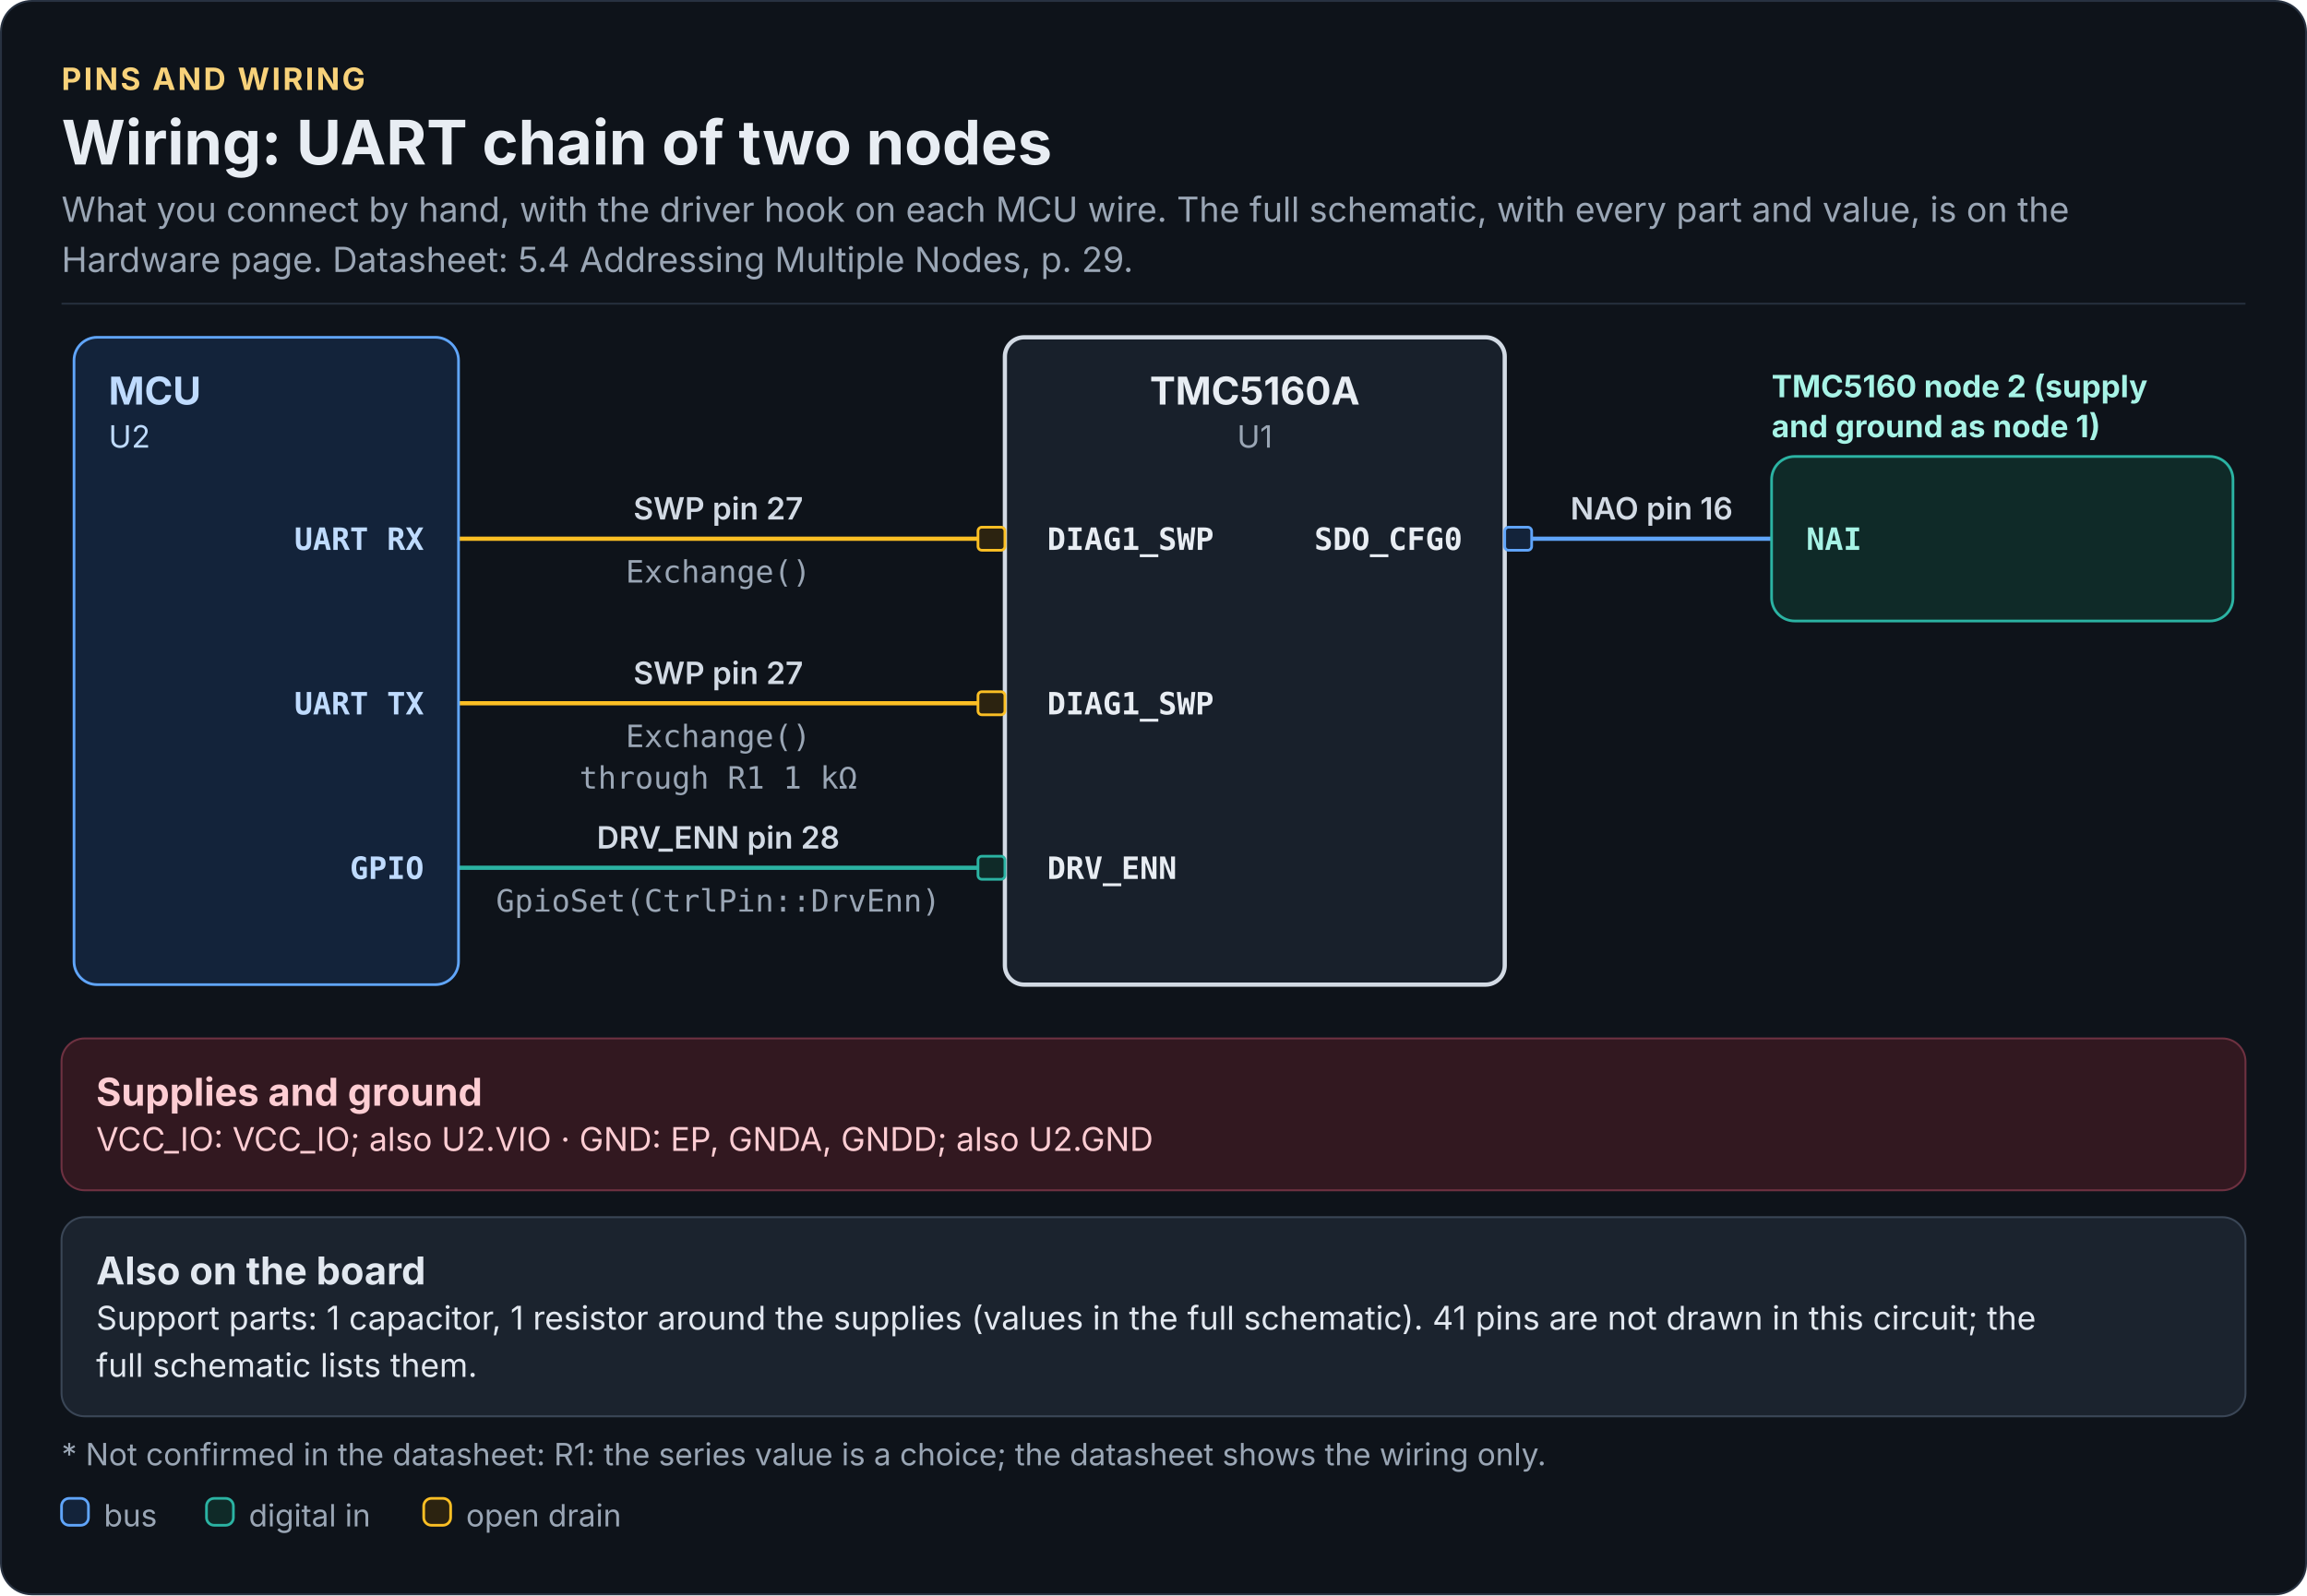
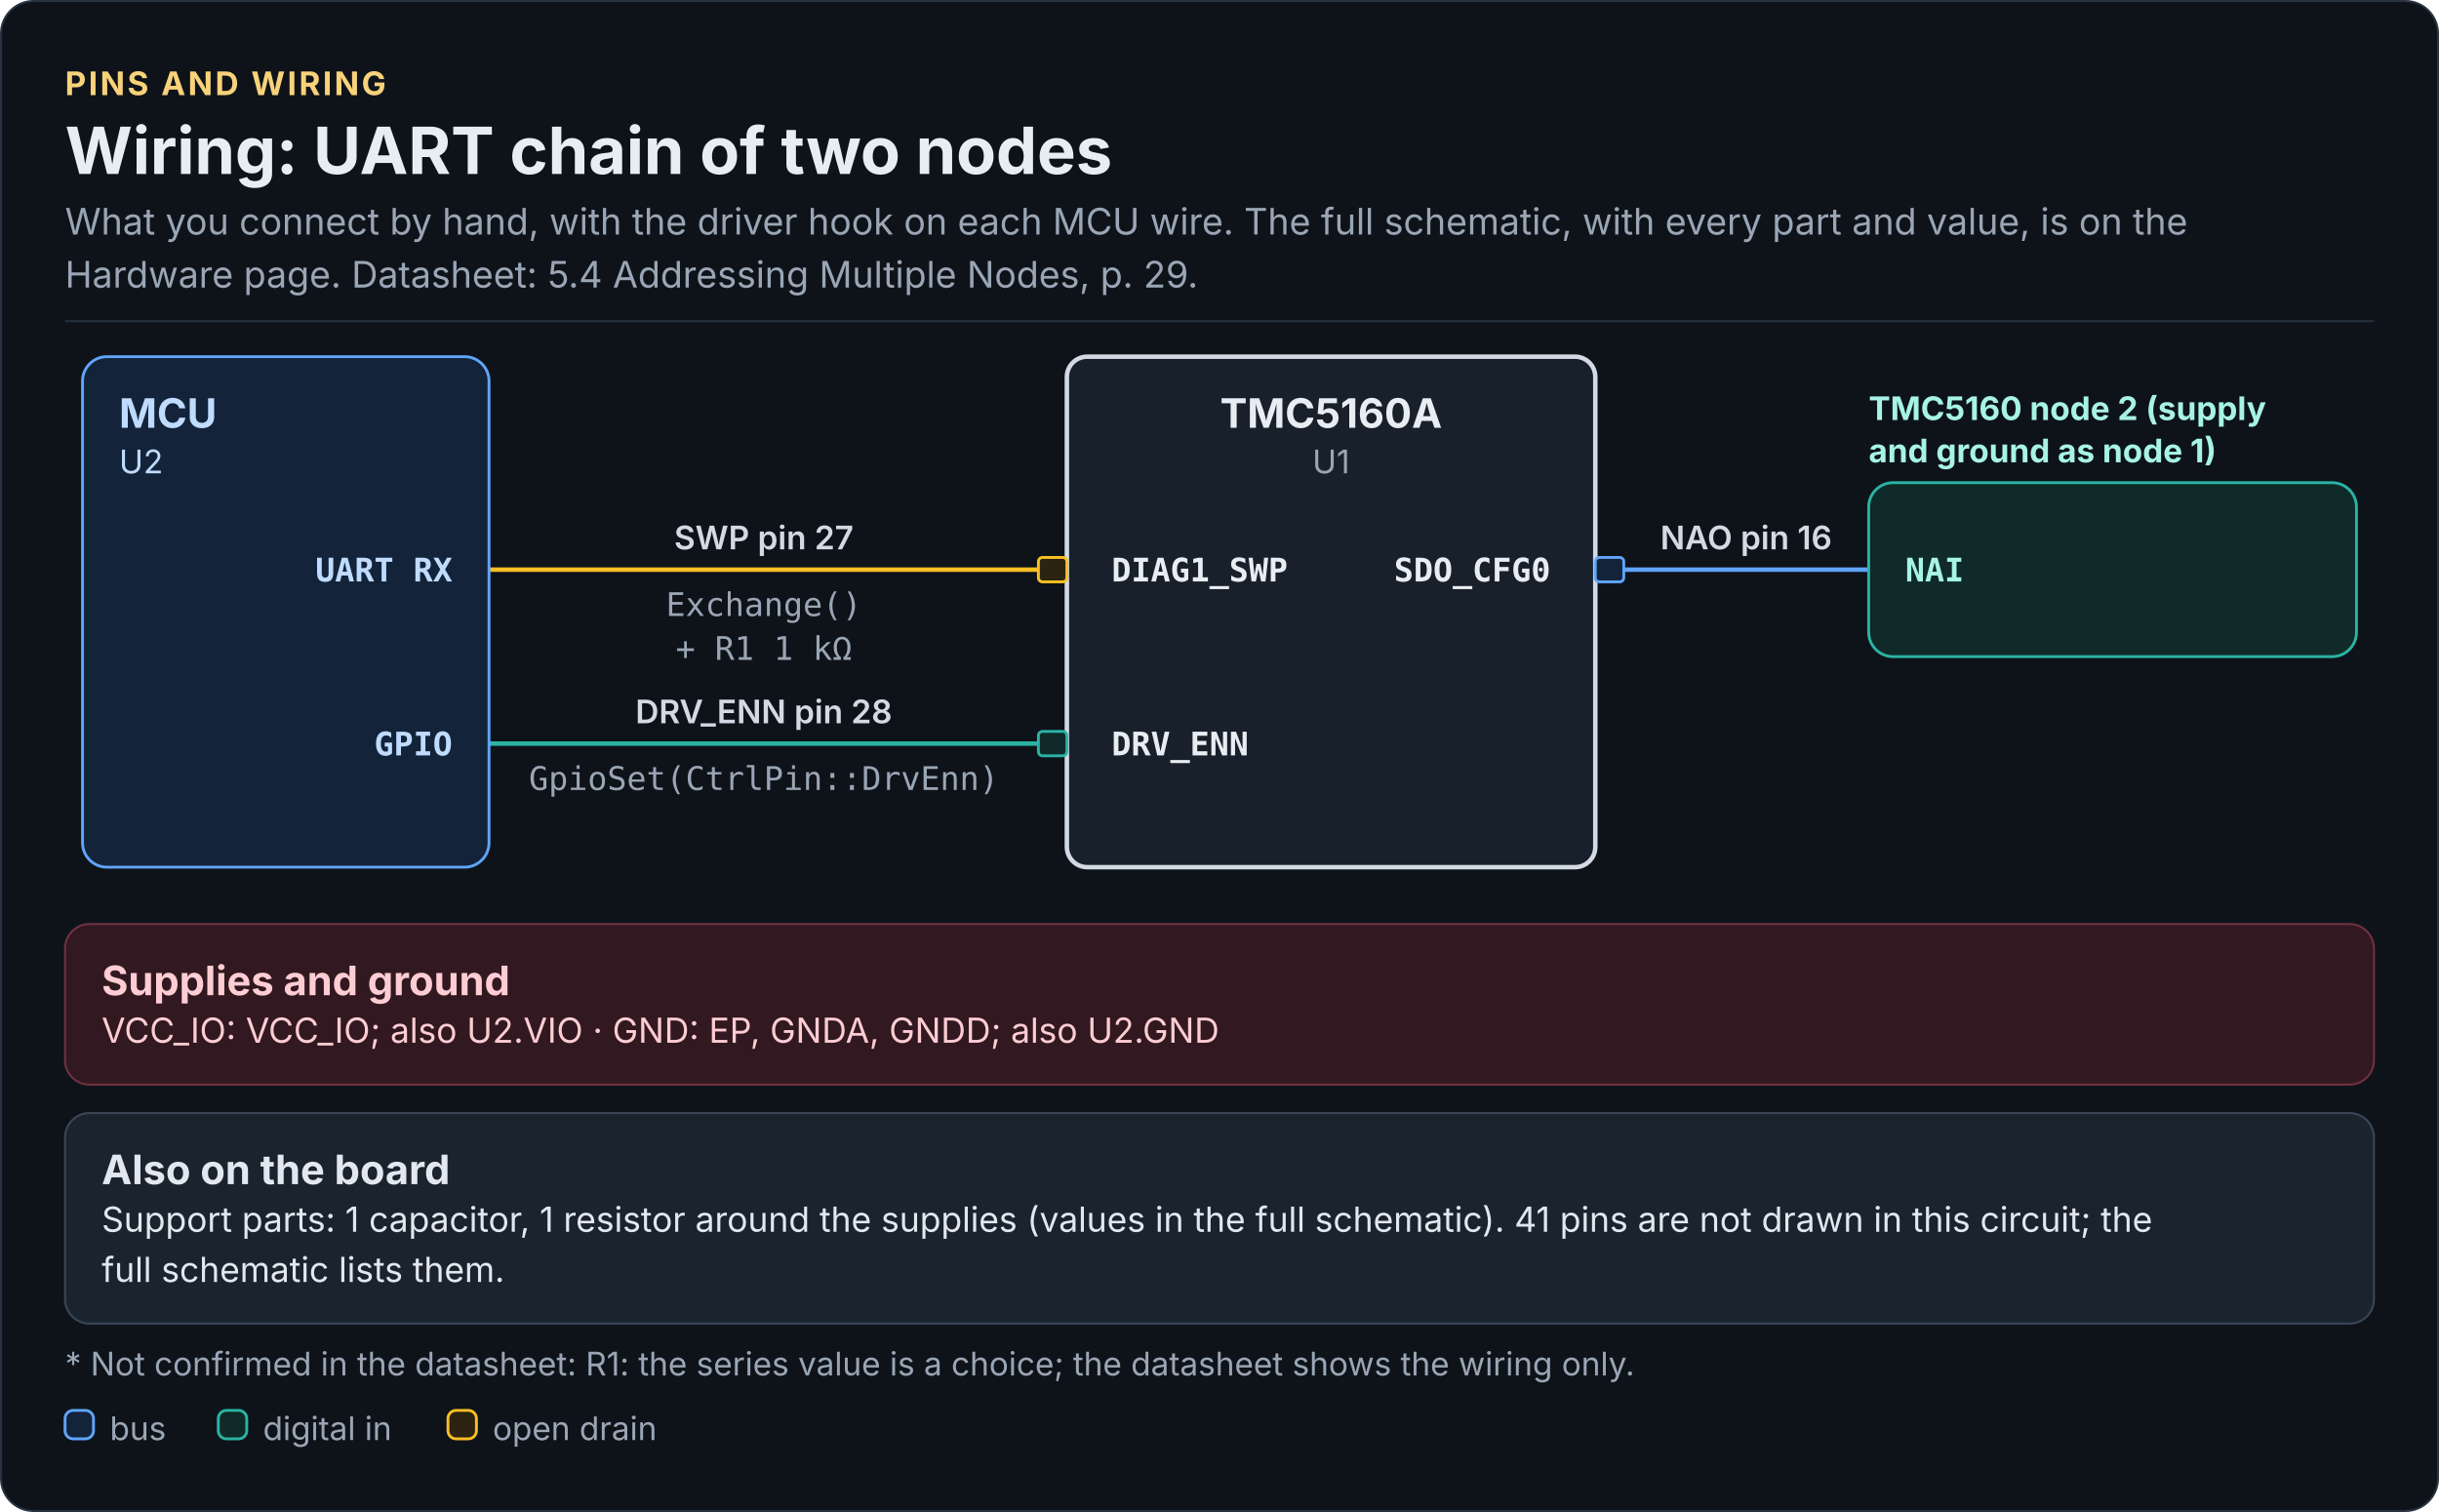
- <svg xmlns="http://www.w3.org/2000/svg" width="1200" height="830" viewBox="0 0 1200 830" role="img" aria-labelledby="chip-wiring-uart-chain-title chip-wiring-uart-chain-desc" font-family="Inter, 'Segoe UI', Roboto, 'Helvetica Neue', Arial, sans-serif">
-   <rect x="0.5" y="0.5" width="1199" height="829" rx="16" fill="#0E131A" stroke="#283241" />
+ <svg xmlns="http://www.w3.org/2000/svg" width="1200" height="744" viewBox="0 0 1200 744" role="img" aria-labelledby="chip-wiring-uart-chain-title chip-wiring-uart-chain-desc" font-family="Inter, 'Segoe UI', Roboto, 'Helvetica Neue', Arial, sans-serif">
+   <rect x="0.5" y="0.5" width="1199" height="743" rx="16" fill="#0E131A" stroke="#283241" />
  <text x="32" y="46.8" font-size="16" font-weight="700" letter-spacing="1.2" fill="#F8D27A">PINS AND WIRING</text>
  <text x="32" y="85.6" font-size="32" font-weight="700" fill="#E8EDF3">Wiring: UART chain of two nodes</text>
  <text x="32" y="115.4" font-size="18" fill="#9AA6B5">What you connect by hand, with the driver hook on each MCU wire. The full schematic, with every part and value, is on the</text>
  <text x="32" y="141.5" font-size="18" fill="#9AA6B5">Hardware page. Datasheet: 5.4 Addressing Multiple Nodes, p. 29.</text>
  <rect x="32" y="157.5" width="1136" height="1" fill="#252F3C" />
-   <path d="M238.5 280.3 L508.7 280.3" fill="none" stroke="#FBBF24" stroke-width="2.2" />
-   <path d="M238.5 365.9 L508.7 365.9" fill="none" stroke="#FBBF24" stroke-width="2.2" />
-   <path d="M238.5 451.5 L508.7 451.5" fill="none" stroke="#2BB3A3" stroke-width="2.2" />
-   <path d="M796.7 280.3 L921.5 280.3" fill="none" stroke="#60A5FA" stroke-width="2.2" />
-   <rect x="522.7" y="175.5" width="260" height="336.8" rx="10" fill="#18202B" stroke="#D2DAE4" stroke-width="2.2" />
-   <rect x="38.5" y="175.5" width="200" height="336.8" rx="12" fill="#13233A" stroke="#60A5FA" stroke-width="1.4" />
-   <rect x="921.5" y="237.5" width="240" height="85.6" rx="12" fill="#0F2A28" stroke="#2BB3A3" stroke-width="1.4" />
-   <rect x="32" y="540.3" width="1136" height="79" rx="12" fill="#321820" stroke="#6E3141" stroke-width="1" />
-   <rect x="32" y="633.3" width="1136" height="103.6" rx="12" fill="#1B232E" stroke="#3A4656" stroke-width="1" />
-   <text x="652.7" y="210.5" font-size="20" font-weight="700" text-anchor="middle" fill="#E8EDF3">TMC5160A</text>
-   <text x="652.7" y="232.9" font-size="16" text-anchor="middle" fill="#9AA6B5">U1</text>
-   <text x="56.5" y="210.5" font-size="20" font-weight="700" fill="#BFDBFE">MCU</text>
-   <text x="56.5" y="232.9" font-size="16" fill="#BFDBFE">U2</text>
-   <text x="220.5" y="286.1" font-size="16" font-weight="600" font-family="'JetBrains Mono', 'SFMono-Regular', Menlo, Consolas, monospace" text-anchor="end" fill="#BFDBFE">UART RX</text>
-   <text x="544.7" y="286.1" font-size="16" font-weight="700" font-family="'JetBrains Mono', 'SFMono-Regular', Menlo, Consolas, monospace" fill="#E8EDF3">DIAG1_SWP</text>
-   <rect x="508.7" y="274.3" width="14" height="12" rx="2" fill="#2C2310" stroke="#FBBF24" stroke-width="1.4" />
-   <text x="373.6" y="270.3" font-size="16" font-weight="600" text-anchor="middle" fill="#D2DAE4">SWP  pin 27</text>
-   <text x="373.6" y="303.1" font-size="16" font-family="'JetBrains Mono', 'SFMono-Regular', Menlo, Consolas, monospace" text-anchor="middle" fill="#9AA6B5">Exchange()</text>
-   <text x="220.5" y="371.7" font-size="16" font-weight="600" font-family="'JetBrains Mono', 'SFMono-Regular', Menlo, Consolas, monospace" text-anchor="end" fill="#BFDBFE">UART TX</text>
-   <text x="544.7" y="371.7" font-size="16" font-weight="700" font-family="'JetBrains Mono', 'SFMono-Regular', Menlo, Consolas, monospace" fill="#E8EDF3">DIAG1_SWP</text>
-   <rect x="508.7" y="359.9" width="14" height="12" rx="2" fill="#2C2310" stroke="#FBBF24" stroke-width="1.4" />
-   <text x="373.6" y="355.9" font-size="16" font-weight="600" text-anchor="middle" fill="#D2DAE4">SWP  pin 27</text>
-   <text x="373.6" y="388.7" font-size="16" font-family="'JetBrains Mono', 'SFMono-Regular', Menlo, Consolas, monospace" text-anchor="middle" fill="#9AA6B5">Exchange()</text>
-   <text x="373.6" y="410.3" font-size="16" font-family="'JetBrains Mono', 'SFMono-Regular', Menlo, Consolas, monospace" text-anchor="middle" fill="#9AA6B5">through R1 1 kΩ</text>
-   <text x="220.5" y="457.3" font-size="16" font-weight="600" font-family="'JetBrains Mono', 'SFMono-Regular', Menlo, Consolas, monospace" text-anchor="end" fill="#BFDBFE">GPIO</text>
-   <text x="544.7" y="457.3" font-size="16" font-weight="700" font-family="'JetBrains Mono', 'SFMono-Regular', Menlo, Consolas, monospace" fill="#E8EDF3">DRV_ENN</text>
-   <rect x="508.7" y="445.5" width="14" height="12" rx="2" fill="#0F2A28" stroke="#2BB3A3" stroke-width="1.4" />
-   <text x="373.6" y="441.5" font-size="16" font-weight="600" text-anchor="middle" fill="#D2DAE4">DRV_ENN  pin 28</text>
-   <text x="373.6" y="474.3" font-size="16" font-family="'JetBrains Mono', 'SFMono-Regular', Menlo, Consolas, monospace" text-anchor="middle" fill="#9AA6B5">GpioSet(CtrlPin::DrvEnn)</text>
-   <text x="921.5" y="206.7" font-size="16" font-weight="700" fill="#A7F3E6">TMC5160 node 2 (supply</text>
-   <text x="921.5" y="227.5" font-size="16" font-weight="700" fill="#A7F3E6">and ground as node 1)</text>
-   <text x="760.7" y="286.1" font-size="16" font-weight="700" font-family="'JetBrains Mono', 'SFMono-Regular', Menlo, Consolas, monospace" text-anchor="end" fill="#E8EDF3">SDO_CFG0</text>
-   <rect x="782.7" y="274.3" width="14" height="12" rx="2" fill="#13233A" stroke="#60A5FA" stroke-width="1.4" />
-   <text x="939.5" y="286.1" font-size="16" font-weight="600" font-family="'JetBrains Mono', 'SFMono-Regular', Menlo, Consolas, monospace" fill="#A7F3E6">NAI</text>
+   <path d="M240.6 280.3 L510.9 280.3" fill="none" stroke="#FBBF24" stroke-width="2.2" />
+   <path d="M240.6 365.9 L510.9 365.9" fill="none" stroke="#2BB3A3" stroke-width="2.2" />
+   <path d="M798.9 280.3 L919.4 280.3" fill="none" stroke="#60A5FA" stroke-width="2.2" />
+   <rect x="524.9" y="175.5" width="260" height="251.2" rx="10" fill="#18202B" stroke="#D2DAE4" stroke-width="2.2" />
+   <rect x="40.6" y="175.5" width="200" height="251.2" rx="12" fill="#13233A" stroke="#60A5FA" stroke-width="1.4" />
+   <rect x="919.4" y="237.5" width="240" height="85.6" rx="12" fill="#0F2A28" stroke="#2BB3A3" stroke-width="1.4" />
+   <rect x="32" y="454.7" width="1136" height="79" rx="12" fill="#321820" stroke="#6E3141" stroke-width="1" />
+   <rect x="32" y="547.7" width="1136" height="103.6" rx="12" fill="#1B232E" stroke="#3A4656" stroke-width="1" />
+   <text x="654.9" y="210.5" font-size="20" font-weight="700" text-anchor="middle" fill="#E8EDF3">TMC5160A</text>
+   <text x="654.9" y="232.9" font-size="16" text-anchor="middle" fill="#9AA6B5">U1</text>
+   <text x="58.6" y="210.5" font-size="20" font-weight="700" fill="#BFDBFE">MCU</text>
+   <text x="58.6" y="232.9" font-size="16" fill="#BFDBFE">U2</text>
+   <text x="222.6" y="286.1" font-size="16" font-weight="600" font-family="'JetBrains Mono', 'SFMono-Regular', Menlo, Consolas, monospace" text-anchor="end" fill="#BFDBFE">UART RX</text>
+   <text x="546.9" y="286.1" font-size="16" font-weight="700" font-family="'JetBrains Mono', 'SFMono-Regular', Menlo, Consolas, monospace" fill="#E8EDF3">DIAG1_SWP</text>
+   <rect x="510.9" y="274.3" width="14" height="12" rx="2" fill="#2C2310" stroke="#FBBF24" stroke-width="1.4" />
+   <text x="375.8" y="270.3" font-size="16" font-weight="600" text-anchor="middle" fill="#D2DAE4">SWP  pin 27</text>
+   <text x="375.8" y="303.1" font-size="16" font-family="'JetBrains Mono', 'SFMono-Regular', Menlo, Consolas, monospace" text-anchor="middle" fill="#9AA6B5">Exchange()</text>
+   <text x="375.8" y="324.7" font-size="16" font-family="'JetBrains Mono', 'SFMono-Regular', Menlo, Consolas, monospace" text-anchor="middle" fill="#9AA6B5">+ R1 1 kΩ</text>
+   <text x="222.6" y="371.7" font-size="16" font-weight="600" font-family="'JetBrains Mono', 'SFMono-Regular', Menlo, Consolas, monospace" text-anchor="end" fill="#BFDBFE">GPIO</text>
+   <text x="546.9" y="371.7" font-size="16" font-weight="700" font-family="'JetBrains Mono', 'SFMono-Regular', Menlo, Consolas, monospace" fill="#E8EDF3">DRV_ENN</text>
+   <rect x="510.9" y="359.9" width="14" height="12" rx="2" fill="#0F2A28" stroke="#2BB3A3" stroke-width="1.4" />
+   <text x="375.8" y="355.9" font-size="16" font-weight="600" text-anchor="middle" fill="#D2DAE4">DRV_ENN  pin 28</text>
+   <text x="375.8" y="388.7" font-size="16" font-family="'JetBrains Mono', 'SFMono-Regular', Menlo, Consolas, monospace" text-anchor="middle" fill="#9AA6B5">GpioSet(CtrlPin::DrvEnn)</text>
+   <text x="919.4" y="206.7" font-size="16" font-weight="700" fill="#A7F3E6">TMC5160 node 2 (supply</text>
+   <text x="919.4" y="227.5" font-size="16" font-weight="700" fill="#A7F3E6">and ground as node 1)</text>
+   <text x="762.9" y="286.1" font-size="16" font-weight="700" font-family="'JetBrains Mono', 'SFMono-Regular', Menlo, Consolas, monospace" text-anchor="end" fill="#E8EDF3">SDO_CFG0</text>
+   <rect x="784.9" y="274.3" width="14" height="12" rx="2" fill="#13233A" stroke="#60A5FA" stroke-width="1.4" />
+   <text x="937.4" y="286.1" font-size="16" font-weight="600" font-family="'JetBrains Mono', 'SFMono-Regular', Menlo, Consolas, monospace" fill="#A7F3E6">NAI</text>
  <text x="859.1" y="270.3" font-size="16" font-weight="600" text-anchor="middle" fill="#D2DAE4">NAO  pin 16</text>
-   <text x="50" y="575.3" font-size="20" font-weight="700" fill="#FECDD3">Supplies and ground</text>
-   <text x="50" y="598.8" font-size="17" fill="#FECDD3">VCC_IO: VCC_IO; also U2.VIO · GND: EP, GNDA, GNDD; also U2.GND</text>
-   <text x="50" y="668.3" font-size="20" font-weight="700" fill="#E2E8F0">Also on the board</text>
-   <text x="50" y="691.8" font-size="17" fill="#E2E8F0">Support parts: 1 capacitor, 1 resistor around the supplies (values in the full schematic). 41 pins are not drawn in this circuit; the</text>
-   <text x="50" y="716.4" font-size="17" fill="#E2E8F0">full schematic lists them.</text>
-   <text x="32" y="762.4" font-size="16" fill="#9AA6B5">* Not confirmed in the datasheet: R1: the series value is a choice; the datasheet shows the wiring only.</text>
-   <rect x="32" y="779.6" width="14" height="14" rx="4" fill="#13233A" stroke="#60A5FA" stroke-width="1.4" />
-   <text x="54" y="794.2" font-size="16" fill="#9AA6B5">bus</text>
-   <rect x="107.4" y="779.6" width="14" height="14" rx="4" fill="#0F2A28" stroke="#2BB3A3" stroke-width="1.4" />
-   <text x="129.4" y="794.2" font-size="16" fill="#9AA6B5">digital in</text>
-   <rect x="220.4" y="779.6" width="14" height="14" rx="4" fill="#2C2310" stroke="#FBBF24" stroke-width="1.4" />
-   <text x="242.4" y="794.2" font-size="16" fill="#9AA6B5">open drain</text>
+   <text x="50" y="489.7" font-size="20" font-weight="700" fill="#FECDD3">Supplies and ground</text>
+   <text x="50" y="513.1" font-size="17" fill="#FECDD3">VCC_IO: VCC_IO; also U2.VIO · GND: EP, GNDA, GNDD; also U2.GND</text>
+   <text x="50" y="582.7" font-size="20" font-weight="700" fill="#E2E8F0">Also on the board</text>
+   <text x="50" y="606.1" font-size="17" fill="#E2E8F0">Support parts: 1 capacitor, 1 resistor around the supplies (values in the full schematic). 41 pins are not drawn in this circuit; the</text>
+   <text x="50" y="630.8" font-size="17" fill="#E2E8F0">full schematic lists them.</text>
+   <text x="32" y="676.8" font-size="16" fill="#9AA6B5">* Not confirmed in the datasheet: R1: the series value is a choice; the datasheet shows the wiring only.</text>
+   <rect x="32" y="694" width="14" height="14" rx="4" fill="#13233A" stroke="#60A5FA" stroke-width="1.4" />
+   <text x="54" y="708.6" font-size="16" fill="#9AA6B5">bus</text>
+   <rect x="107.4" y="694" width="14" height="14" rx="4" fill="#0F2A28" stroke="#2BB3A3" stroke-width="1.4" />
+   <text x="129.4" y="708.6" font-size="16" fill="#9AA6B5">digital in</text>
+   <rect x="220.4" y="694" width="14" height="14" rx="4" fill="#2C2310" stroke="#FBBF24" stroke-width="1.4" />
+   <text x="242.4" y="708.6" font-size="16" fill="#9AA6B5">open drain</text>
</svg>
